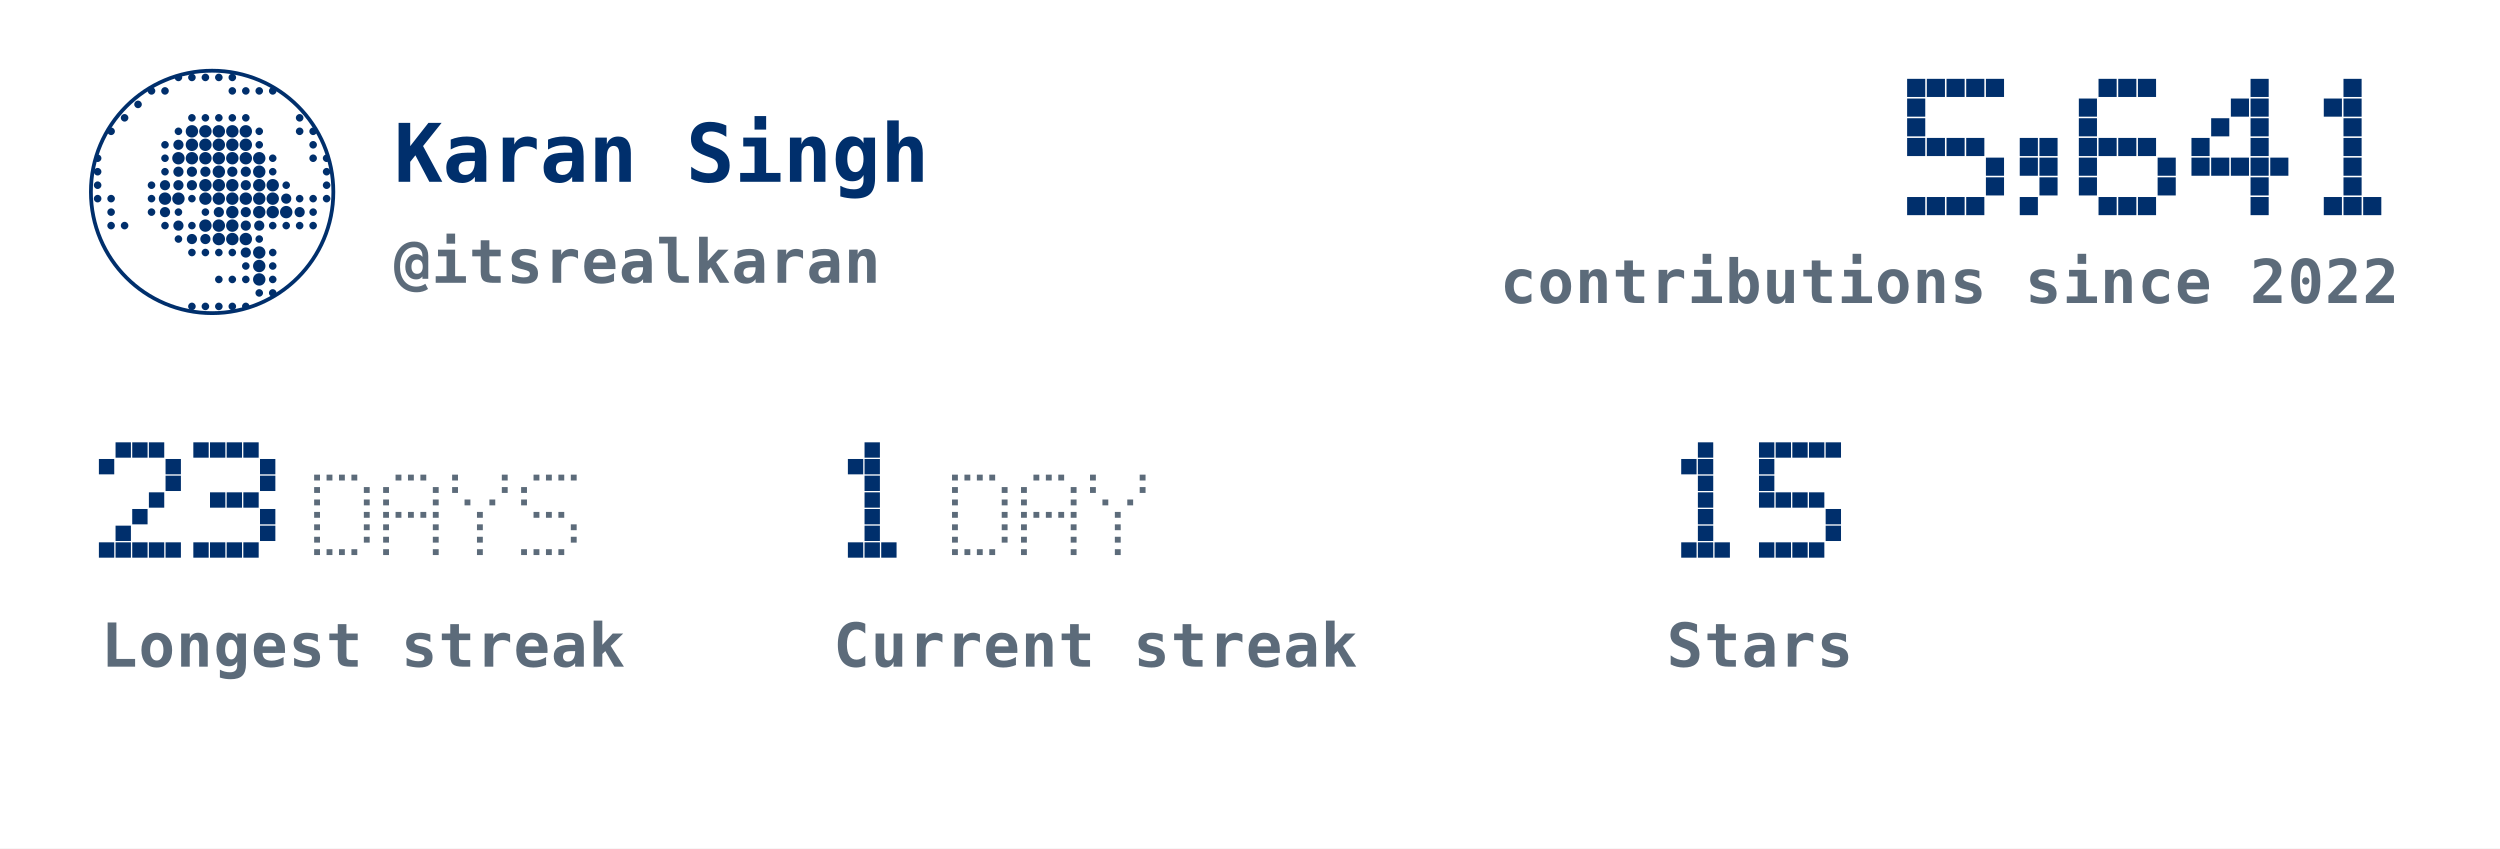
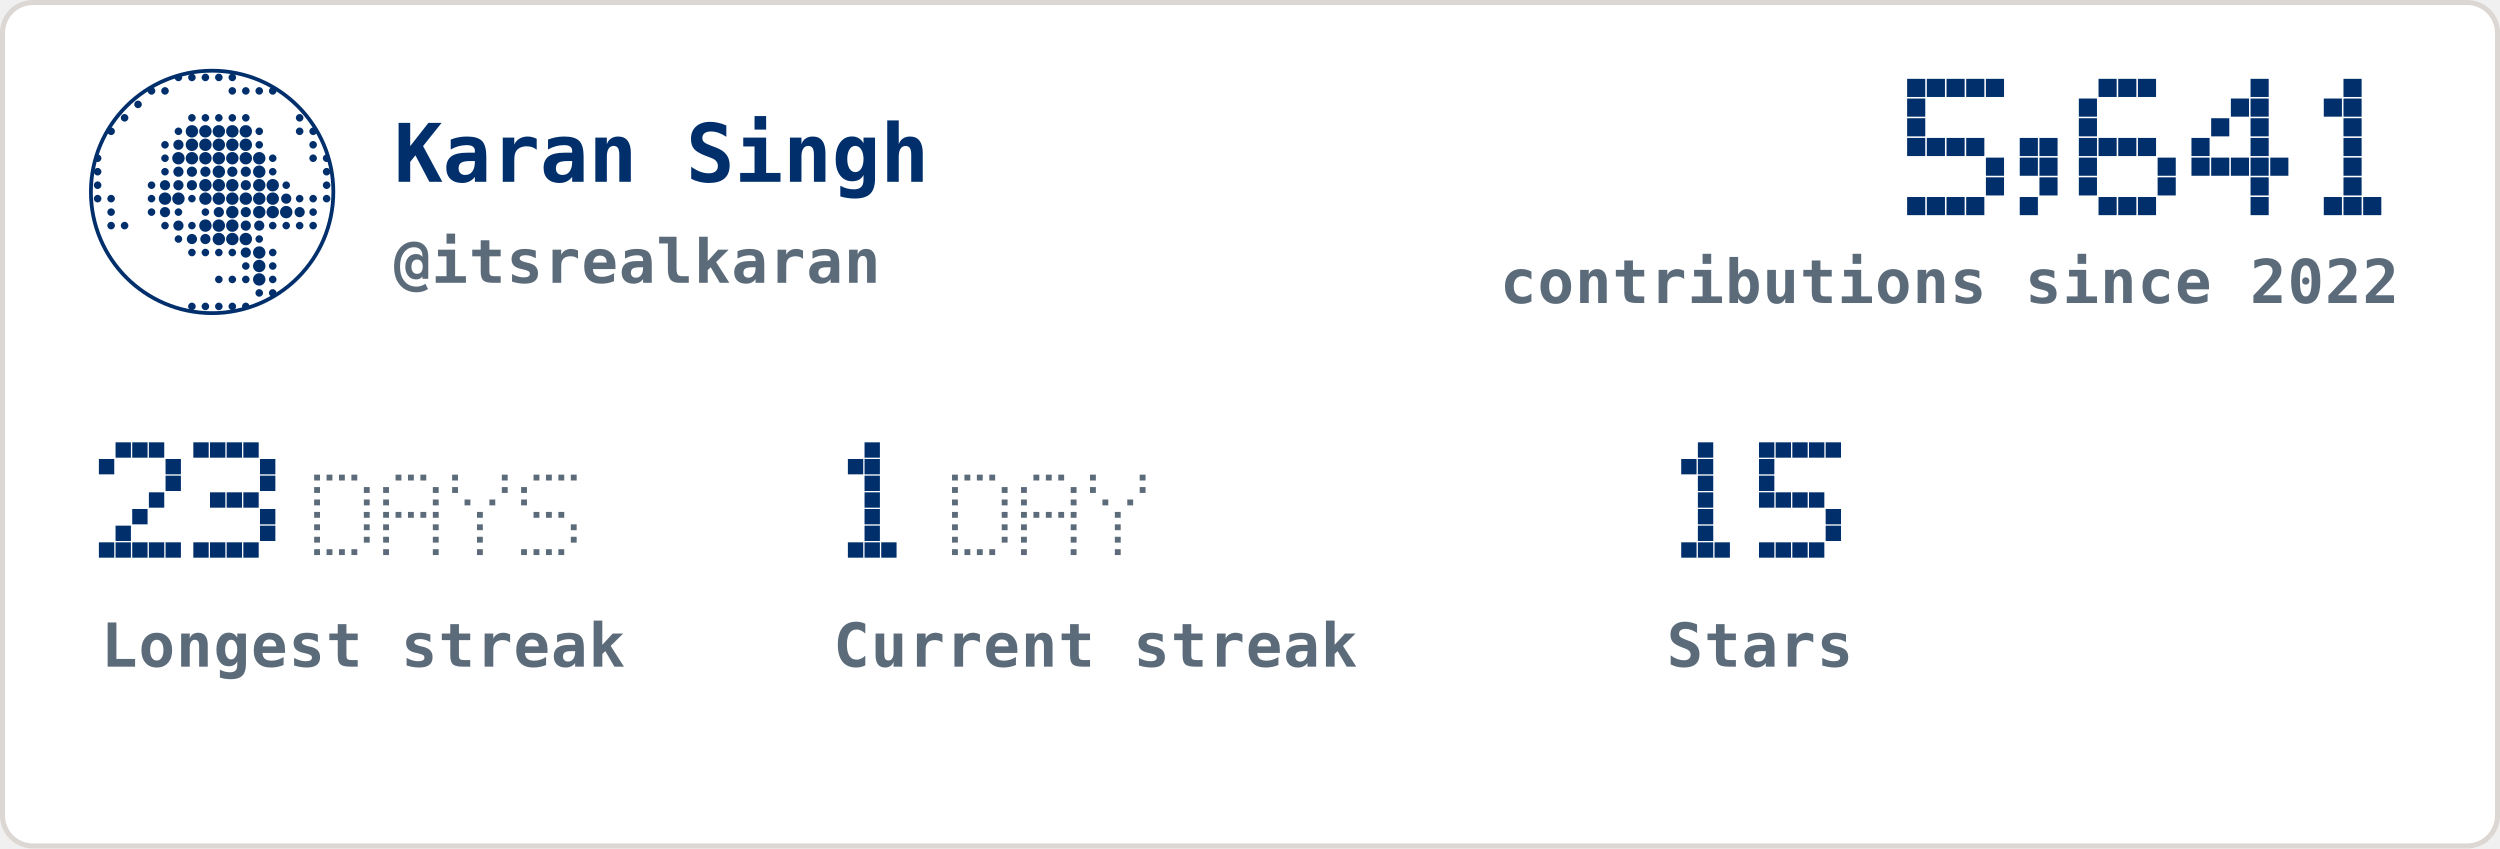
<svg xmlns="http://www.w3.org/2000/svg" width="495" height="168" viewBox="0 0 495 168" role="img">
-   <rect width="495" height="168" fill="#FFFFFF" />
+   <rect x="0.5" y="0.5" width="494" height="167" rx="6" fill="#FFFFFF" stroke="#DCD7D2" stroke-width="1" />
  <rect x="20" y="20" width="0" height="0" fill="#002F6C" />
  <clipPath id="pfp">
    <circle cx="42.00" cy="38.00" r="24.00" />
  </clipPath>
  <g clip-path="url(#pfp)">
    <circle cx="27.33" cy="15.33" r="0.75" fill="#002F6C" />
    <circle cx="32.67" cy="15.33" r="0.75" fill="#002F6C" />
    <circle cx="35.33" cy="15.33" r="0.75" fill="#002F6C" />
    <circle cx="38.00" cy="15.33" r="0.75" fill="#002F6C" />
    <circle cx="40.67" cy="15.33" r="0.75" fill="#002F6C" />
    <circle cx="43.33" cy="15.33" r="0.75" fill="#002F6C" />
    <circle cx="46.00" cy="15.33" r="0.75" fill="#002F6C" />
    <circle cx="24.67" cy="18.00" r="0.75" fill="#002F6C" />
    <circle cx="27.33" cy="18.00" r="1.01" fill="#002F6C" />
    <circle cx="30.00" cy="18.00" r="0.75" fill="#002F6C" />
    <circle cx="32.67" cy="18.00" r="0.75" fill="#002F6C" />
    <circle cx="46.00" cy="18.00" r="0.75" fill="#002F6C" />
    <circle cx="48.67" cy="18.00" r="0.75" fill="#002F6C" />
    <circle cx="51.33" cy="18.00" r="0.75" fill="#002F6C" />
    <circle cx="54.00" cy="18.00" r="0.75" fill="#002F6C" />
    <circle cx="24.67" cy="20.67" r="0.75" fill="#002F6C" />
    <circle cx="27.33" cy="20.67" r="0.75" fill="#002F6C" />
    <circle cx="22.00" cy="23.33" r="0.75" fill="#002F6C" />
    <circle cx="24.67" cy="23.33" r="0.75" fill="#002F6C" />
    <circle cx="38.00" cy="23.33" r="0.75" fill="#002F6C" />
    <circle cx="40.67" cy="23.33" r="0.75" fill="#002F6C" />
    <circle cx="43.33" cy="23.33" r="0.75" fill="#002F6C" />
    <circle cx="46.00" cy="23.33" r="0.75" fill="#002F6C" />
    <circle cx="48.67" cy="23.33" r="0.75" fill="#002F6C" />
    <circle cx="59.33" cy="23.33" r="0.75" fill="#002F6C" />
    <circle cx="22.00" cy="26.00" r="0.75" fill="#002F6C" />
    <circle cx="35.33" cy="26.00" r="0.75" fill="#002F6C" />
    <circle cx="38.00" cy="26.00" r="1.23" fill="#002F6C" />
    <circle cx="40.67" cy="26.00" r="1.23" fill="#002F6C" />
    <circle cx="43.33" cy="26.00" r="1.23" fill="#002F6C" />
    <circle cx="46.00" cy="26.00" r="1.23" fill="#002F6C" />
    <circle cx="48.67" cy="26.00" r="1.23" fill="#002F6C" />
    <circle cx="51.33" cy="26.00" r="0.75" fill="#002F6C" />
    <circle cx="59.33" cy="26.00" r="0.75" fill="#002F6C" />
    <circle cx="62.00" cy="26.00" r="0.75" fill="#002F6C" />
    <circle cx="19.33" cy="28.67" r="0.75" fill="#002F6C" />
    <circle cx="32.67" cy="28.67" r="0.75" fill="#002F6C" />
    <circle cx="35.33" cy="28.67" r="1.01" fill="#002F6C" />
    <circle cx="38.00" cy="28.67" r="1.23" fill="#002F6C" />
    <circle cx="40.67" cy="28.67" r="1.23" fill="#002F6C" />
    <circle cx="43.33" cy="28.67" r="1.23" fill="#002F6C" />
    <circle cx="46.00" cy="28.67" r="1.23" fill="#002F6C" />
    <circle cx="48.67" cy="28.67" r="1.23" fill="#002F6C" />
    <circle cx="51.33" cy="28.67" r="0.75" fill="#002F6C" />
    <circle cx="62.00" cy="28.67" r="0.75" fill="#002F6C" />
    <circle cx="19.33" cy="31.33" r="0.75" fill="#002F6C" />
    <circle cx="32.67" cy="31.33" r="0.75" fill="#002F6C" />
    <circle cx="35.33" cy="31.33" r="1.23" fill="#002F6C" />
    <circle cx="38.00" cy="31.33" r="1.23" fill="#002F6C" />
    <circle cx="40.67" cy="31.33" r="1.23" fill="#002F6C" />
    <circle cx="43.33" cy="31.33" r="1.23" fill="#002F6C" />
    <circle cx="46.00" cy="31.33" r="1.23" fill="#002F6C" />
    <circle cx="48.67" cy="31.33" r="1.23" fill="#002F6C" />
    <circle cx="51.33" cy="31.33" r="1.23" fill="#002F6C" />
    <circle cx="54.00" cy="31.33" r="0.75" fill="#002F6C" />
    <circle cx="62.00" cy="31.33" r="0.75" fill="#002F6C" />
    <circle cx="64.67" cy="31.33" r="0.75" fill="#002F6C" />
    <circle cx="19.33" cy="34.00" r="0.75" fill="#002F6C" />
    <circle cx="32.67" cy="34.00" r="0.75" fill="#002F6C" />
    <circle cx="35.33" cy="34.00" r="1.01" fill="#002F6C" />
    <circle cx="38.00" cy="34.00" r="1.01" fill="#002F6C" />
    <circle cx="40.67" cy="34.00" r="1.01" fill="#002F6C" />
    <circle cx="43.33" cy="34.00" r="1.23" fill="#002F6C" />
    <circle cx="46.00" cy="34.00" r="1.01" fill="#002F6C" />
    <circle cx="48.67" cy="34.00" r="1.01" fill="#002F6C" />
    <circle cx="51.33" cy="34.00" r="1.23" fill="#002F6C" />
    <circle cx="54.00" cy="34.00" r="0.75" fill="#002F6C" />
    <circle cx="64.67" cy="34.00" r="0.75" fill="#002F6C" />
    <circle cx="19.33" cy="36.67" r="0.75" fill="#002F6C" />
    <circle cx="30.00" cy="36.67" r="0.75" fill="#002F6C" />
    <circle cx="32.67" cy="36.67" r="1.01" fill="#002F6C" />
    <circle cx="35.33" cy="36.67" r="1.01" fill="#002F6C" />
    <circle cx="38.00" cy="36.67" r="1.01" fill="#002F6C" />
    <circle cx="40.67" cy="36.67" r="1.23" fill="#002F6C" />
    <circle cx="43.33" cy="36.67" r="1.23" fill="#002F6C" />
    <circle cx="46.00" cy="36.67" r="1.23" fill="#002F6C" />
    <circle cx="48.67" cy="36.67" r="1.01" fill="#002F6C" />
    <circle cx="51.33" cy="36.67" r="1.23" fill="#002F6C" />
    <circle cx="54.00" cy="36.67" r="1.23" fill="#002F6C" />
    <circle cx="56.67" cy="36.67" r="0.75" fill="#002F6C" />
    <circle cx="64.67" cy="36.67" r="0.75" fill="#002F6C" />
    <circle cx="19.33" cy="39.33" r="0.75" fill="#002F6C" />
    <circle cx="22.00" cy="39.33" r="0.75" fill="#002F6C" />
    <circle cx="30.00" cy="39.33" r="0.75" fill="#002F6C" />
    <circle cx="32.67" cy="39.33" r="1.23" fill="#002F6C" />
    <circle cx="35.33" cy="39.33" r="1.23" fill="#002F6C" />
    <circle cx="38.00" cy="39.33" r="0.75" fill="#002F6C" />
    <circle cx="40.67" cy="39.33" r="1.23" fill="#002F6C" />
    <circle cx="43.33" cy="39.33" r="1.23" fill="#002F6C" />
    <circle cx="46.00" cy="39.33" r="1.23" fill="#002F6C" />
    <circle cx="48.67" cy="39.33" r="1.23" fill="#002F6C" />
    <circle cx="51.33" cy="39.33" r="1.23" fill="#002F6C" />
    <circle cx="54.00" cy="39.33" r="1.23" fill="#002F6C" />
    <circle cx="56.67" cy="39.33" r="1.01" fill="#002F6C" />
    <circle cx="59.33" cy="39.33" r="0.75" fill="#002F6C" />
    <circle cx="62.00" cy="39.33" r="0.75" fill="#002F6C" />
    <circle cx="64.67" cy="39.33" r="0.75" fill="#002F6C" />
    <circle cx="22.00" cy="42.00" r="0.75" fill="#002F6C" />
    <circle cx="30.00" cy="42.00" r="0.75" fill="#002F6C" />
    <circle cx="32.67" cy="42.00" r="1.01" fill="#002F6C" />
    <circle cx="35.33" cy="42.00" r="0.75" fill="#002F6C" />
    <circle cx="40.67" cy="42.00" r="0.75" fill="#002F6C" />
    <circle cx="43.33" cy="42.00" r="1.01" fill="#002F6C" />
    <circle cx="46.00" cy="42.00" r="1.23" fill="#002F6C" />
    <circle cx="48.67" cy="42.00" r="1.01" fill="#002F6C" />
    <circle cx="51.33" cy="42.00" r="1.23" fill="#002F6C" />
    <circle cx="54.00" cy="42.00" r="1.23" fill="#002F6C" />
    <circle cx="56.67" cy="42.00" r="1.23" fill="#002F6C" />
    <circle cx="59.33" cy="42.00" r="1.01" fill="#002F6C" />
    <circle cx="62.00" cy="42.00" r="0.75" fill="#002F6C" />
    <circle cx="22.00" cy="44.67" r="0.75" fill="#002F6C" />
    <circle cx="24.67" cy="44.67" r="0.75" fill="#002F6C" />
    <circle cx="32.67" cy="44.67" r="0.75" fill="#002F6C" />
    <circle cx="35.33" cy="44.67" r="1.01" fill="#002F6C" />
    <circle cx="38.00" cy="44.67" r="0.75" fill="#002F6C" />
    <circle cx="40.67" cy="44.67" r="1.23" fill="#002F6C" />
    <circle cx="43.33" cy="44.67" r="1.23" fill="#002F6C" />
    <circle cx="46.00" cy="44.67" r="1.23" fill="#002F6C" />
    <circle cx="48.67" cy="44.67" r="1.01" fill="#002F6C" />
    <circle cx="51.33" cy="44.67" r="1.01" fill="#002F6C" />
    <circle cx="54.00" cy="44.67" r="0.75" fill="#002F6C" />
    <circle cx="56.67" cy="44.67" r="0.75" fill="#002F6C" />
    <circle cx="59.33" cy="44.67" r="0.75" fill="#002F6C" />
    <circle cx="62.00" cy="44.67" r="0.75" fill="#002F6C" />
    <circle cx="35.33" cy="47.33" r="0.75" fill="#002F6C" />
    <circle cx="38.00" cy="47.33" r="1.01" fill="#002F6C" />
    <circle cx="40.67" cy="47.33" r="1.01" fill="#002F6C" />
    <circle cx="43.33" cy="47.33" r="1.23" fill="#002F6C" />
    <circle cx="46.00" cy="47.33" r="1.23" fill="#002F6C" />
    <circle cx="48.67" cy="47.33" r="1.23" fill="#002F6C" />
    <circle cx="51.33" cy="47.33" r="0.75" fill="#002F6C" />
    <circle cx="38.00" cy="50.00" r="0.75" fill="#002F6C" />
    <circle cx="40.67" cy="50.00" r="0.75" fill="#002F6C" />
    <circle cx="43.33" cy="50.00" r="0.75" fill="#002F6C" />
    <circle cx="46.00" cy="50.00" r="0.75" fill="#002F6C" />
    <circle cx="48.67" cy="50.00" r="1.01" fill="#002F6C" />
    <circle cx="51.33" cy="50.00" r="1.23" fill="#002F6C" />
    <circle cx="54.00" cy="50.00" r="0.75" fill="#002F6C" />
    <circle cx="48.67" cy="52.67" r="0.75" fill="#002F6C" />
    <circle cx="51.33" cy="52.67" r="1.23" fill="#002F6C" />
    <circle cx="54.00" cy="52.67" r="0.75" fill="#002F6C" />
    <circle cx="43.33" cy="55.33" r="0.75" fill="#002F6C" />
    <circle cx="46.00" cy="55.33" r="0.75" fill="#002F6C" />
    <circle cx="48.67" cy="55.33" r="0.75" fill="#002F6C" />
    <circle cx="51.33" cy="55.33" r="1.23" fill="#002F6C" />
    <circle cx="54.00" cy="55.33" r="0.75" fill="#002F6C" />
    <circle cx="51.33" cy="58.00" r="0.75" fill="#002F6C" />
    <circle cx="54.00" cy="58.00" r="0.75" fill="#002F6C" />
    <circle cx="38.00" cy="60.67" r="0.75" fill="#002F6C" />
    <circle cx="40.67" cy="60.67" r="0.75" fill="#002F6C" />
    <circle cx="43.33" cy="60.67" r="0.75" fill="#002F6C" />
    <circle cx="46.00" cy="60.67" r="0.75" fill="#002F6C" />
    <circle cx="48.67" cy="60.67" r="0.75" fill="#002F6C" />
    <circle cx="51.33" cy="60.67" r="0.75" fill="#002F6C" />
  </g>
  <circle cx="42.00" cy="38.00" r="24.00" fill="none" stroke="#002F6C" stroke-width="0.75" />
  <text x="78" y="36" fill="#002F6C" text-anchor="start" font-family="ui-monospace, Geist Mono, monospace" font-weight="700" font-size="16" letter-spacing="0" dominant-baseline="auto">Karan Singh</text>
  <text x="78" y="56" fill="#5C6B7A" text-anchor="start" font-family="ui-monospace, Geist Mono, monospace" font-weight="700" font-size="12" letter-spacing="0.2" dominant-baseline="auto">@itsrealkaran</text>
  <rect x="377.61" y="15.61" width="3.59" height="3.59" fill="#002F6C" />
  <rect x="381.51" y="15.61" width="3.59" height="3.59" fill="#002F6C" />
  <rect x="385.41" y="15.61" width="3.59" height="3.59" fill="#002F6C" />
  <rect x="389.31" y="15.61" width="3.59" height="3.59" fill="#002F6C" />
  <rect x="393.21" y="15.61" width="3.59" height="3.59" fill="#002F6C" />
  <rect x="377.61" y="19.51" width="3.59" height="3.59" fill="#002F6C" />
  <rect x="377.61" y="23.41" width="3.59" height="3.59" fill="#002F6C" />
  <rect x="377.61" y="27.31" width="3.59" height="3.59" fill="#002F6C" />
  <rect x="381.51" y="27.31" width="3.59" height="3.59" fill="#002F6C" />
  <rect x="385.41" y="27.31" width="3.59" height="3.59" fill="#002F6C" />
  <rect x="389.31" y="27.31" width="3.59" height="3.59" fill="#002F6C" />
  <rect x="393.21" y="31.21" width="3.59" height="3.59" fill="#002F6C" />
  <rect x="393.21" y="35.11" width="3.59" height="3.59" fill="#002F6C" />
  <rect x="377.61" y="39.01" width="3.59" height="3.59" fill="#002F6C" />
  <rect x="381.51" y="39.01" width="3.59" height="3.59" fill="#002F6C" />
  <rect x="385.41" y="39.01" width="3.59" height="3.59" fill="#002F6C" />
  <rect x="389.31" y="39.01" width="3.59" height="3.59" fill="#002F6C" />
  <rect x="399.91" y="27.31" width="3.59" height="3.59" fill="#002F6C" />
  <rect x="403.81" y="27.31" width="3.59" height="3.59" fill="#002F6C" />
  <rect x="399.91" y="31.21" width="3.59" height="3.59" fill="#002F6C" />
  <rect x="403.81" y="31.21" width="3.59" height="3.59" fill="#002F6C" />
  <rect x="403.81" y="35.11" width="3.59" height="3.59" fill="#002F6C" />
  <rect x="399.91" y="39.01" width="3.59" height="3.59" fill="#002F6C" />
  <rect x="415.51" y="15.61" width="3.59" height="3.59" fill="#002F6C" />
  <rect x="419.41" y="15.61" width="3.59" height="3.59" fill="#002F6C" />
  <rect x="423.31" y="15.61" width="3.59" height="3.59" fill="#002F6C" />
  <rect x="411.61" y="19.51" width="3.59" height="3.59" fill="#002F6C" />
  <rect x="411.61" y="23.41" width="3.59" height="3.59" fill="#002F6C" />
  <rect x="411.61" y="27.31" width="3.59" height="3.59" fill="#002F6C" />
  <rect x="415.51" y="27.31" width="3.59" height="3.59" fill="#002F6C" />
  <rect x="419.41" y="27.31" width="3.59" height="3.59" fill="#002F6C" />
  <rect x="423.31" y="27.31" width="3.59" height="3.59" fill="#002F6C" />
  <rect x="411.61" y="31.21" width="3.59" height="3.59" fill="#002F6C" />
  <rect x="427.21" y="31.21" width="3.59" height="3.59" fill="#002F6C" />
  <rect x="411.61" y="35.11" width="3.59" height="3.59" fill="#002F6C" />
  <rect x="427.21" y="35.11" width="3.59" height="3.59" fill="#002F6C" />
  <rect x="415.51" y="39.01" width="3.59" height="3.59" fill="#002F6C" />
  <rect x="419.41" y="39.01" width="3.59" height="3.59" fill="#002F6C" />
  <rect x="423.31" y="39.01" width="3.59" height="3.59" fill="#002F6C" />
  <rect x="445.61" y="15.61" width="3.59" height="3.59" fill="#002F6C" />
  <rect x="441.71" y="19.51" width="3.59" height="3.59" fill="#002F6C" />
  <rect x="445.61" y="19.51" width="3.59" height="3.59" fill="#002F6C" />
  <rect x="437.81" y="23.41" width="3.59" height="3.59" fill="#002F6C" />
  <rect x="445.61" y="23.41" width="3.59" height="3.59" fill="#002F6C" />
  <rect x="433.91" y="27.31" width="3.59" height="3.59" fill="#002F6C" />
  <rect x="445.61" y="27.31" width="3.59" height="3.59" fill="#002F6C" />
  <rect x="433.91" y="31.21" width="3.59" height="3.59" fill="#002F6C" />
  <rect x="437.81" y="31.21" width="3.59" height="3.59" fill="#002F6C" />
  <rect x="441.71" y="31.21" width="3.59" height="3.59" fill="#002F6C" />
  <rect x="445.61" y="31.21" width="3.59" height="3.59" fill="#002F6C" />
  <rect x="449.51" y="31.21" width="3.59" height="3.59" fill="#002F6C" />
  <rect x="445.61" y="35.11" width="3.59" height="3.59" fill="#002F6C" />
  <rect x="445.61" y="39.01" width="3.59" height="3.59" fill="#002F6C" />
  <rect x="464.01" y="15.61" width="3.59" height="3.59" fill="#002F6C" />
  <rect x="460.11" y="19.51" width="3.59" height="3.59" fill="#002F6C" />
  <rect x="464.01" y="19.51" width="3.59" height="3.59" fill="#002F6C" />
  <rect x="464.01" y="23.41" width="3.59" height="3.59" fill="#002F6C" />
  <rect x="464.01" y="27.31" width="3.59" height="3.59" fill="#002F6C" />
  <rect x="464.01" y="31.21" width="3.59" height="3.59" fill="#002F6C" />
  <rect x="464.01" y="35.11" width="3.59" height="3.59" fill="#002F6C" />
  <rect x="460.11" y="39.01" width="3.59" height="3.59" fill="#002F6C" />
  <rect x="464.01" y="39.01" width="3.59" height="3.59" fill="#002F6C" />
  <rect x="467.91" y="39.01" width="3.59" height="3.59" fill="#002F6C" />
  <text x="475" y="60" fill="#5C6B7A" text-anchor="end" font-family="ui-monospace, Geist Mono, monospace" font-weight="700" font-size="12" letter-spacing="0.2" dominant-baseline="auto">contributions since 2022</text>
  <rect x="22.88" y="87.58" width="3.04" height="3.04" fill="#002F6C" />
  <rect x="26.18" y="87.58" width="3.04" height="3.04" fill="#002F6C" />
  <rect x="29.48" y="87.58" width="3.04" height="3.04" fill="#002F6C" />
  <rect x="19.58" y="90.88" width="3.04" height="3.04" fill="#002F6C" />
  <rect x="32.78" y="90.88" width="3.04" height="3.04" fill="#002F6C" />
  <rect x="32.78" y="94.18" width="3.04" height="3.04" fill="#002F6C" />
  <rect x="29.48" y="97.48" width="3.04" height="3.04" fill="#002F6C" />
  <rect x="26.18" y="100.78" width="3.04" height="3.04" fill="#002F6C" />
  <rect x="22.88" y="104.08" width="3.04" height="3.04" fill="#002F6C" />
  <rect x="19.58" y="107.38" width="3.04" height="3.04" fill="#002F6C" />
  <rect x="22.88" y="107.38" width="3.04" height="3.04" fill="#002F6C" />
  <rect x="26.18" y="107.38" width="3.04" height="3.04" fill="#002F6C" />
  <rect x="29.48" y="107.38" width="3.04" height="3.04" fill="#002F6C" />
  <rect x="32.78" y="107.38" width="3.04" height="3.04" fill="#002F6C" />
  <rect x="38.28" y="87.58" width="3.04" height="3.04" fill="#002F6C" />
  <rect x="41.58" y="87.58" width="3.04" height="3.04" fill="#002F6C" />
  <rect x="44.88" y="87.58" width="3.04" height="3.04" fill="#002F6C" />
  <rect x="48.18" y="87.58" width="3.04" height="3.04" fill="#002F6C" />
  <rect x="51.48" y="90.88" width="3.04" height="3.04" fill="#002F6C" />
  <rect x="51.48" y="94.18" width="3.04" height="3.04" fill="#002F6C" />
  <rect x="41.58" y="97.48" width="3.04" height="3.04" fill="#002F6C" />
  <rect x="44.88" y="97.48" width="3.04" height="3.04" fill="#002F6C" />
  <rect x="48.18" y="97.48" width="3.04" height="3.04" fill="#002F6C" />
  <rect x="51.48" y="100.78" width="3.04" height="3.04" fill="#002F6C" />
  <rect x="51.48" y="104.08" width="3.04" height="3.04" fill="#002F6C" />
  <rect x="38.28" y="107.38" width="3.04" height="3.04" fill="#002F6C" />
  <rect x="41.58" y="107.38" width="3.04" height="3.04" fill="#002F6C" />
  <rect x="44.88" y="107.38" width="3.04" height="3.04" fill="#002F6C" />
  <rect x="48.18" y="107.38" width="3.04" height="3.04" fill="#002F6C" />
  <rect x="62.20" y="93.98" width="1.16" height="1.16" fill="#5C6B7A" />
  <rect x="64.66" y="93.98" width="1.16" height="1.16" fill="#5C6B7A" />
  <rect x="67.12" y="93.98" width="1.16" height="1.16" fill="#5C6B7A" />
  <rect x="69.58" y="93.98" width="1.16" height="1.16" fill="#5C6B7A" />
  <rect x="62.20" y="96.44" width="1.16" height="1.16" fill="#5C6B7A" />
  <rect x="72.04" y="96.44" width="1.16" height="1.16" fill="#5C6B7A" />
  <rect x="62.20" y="98.90" width="1.16" height="1.16" fill="#5C6B7A" />
  <rect x="72.04" y="98.90" width="1.16" height="1.16" fill="#5C6B7A" />
  <rect x="62.20" y="101.36" width="1.16" height="1.16" fill="#5C6B7A" />
  <rect x="72.04" y="101.36" width="1.16" height="1.16" fill="#5C6B7A" />
  <rect x="62.20" y="103.82" width="1.16" height="1.16" fill="#5C6B7A" />
  <rect x="72.04" y="103.82" width="1.16" height="1.16" fill="#5C6B7A" />
  <rect x="62.20" y="106.28" width="1.16" height="1.16" fill="#5C6B7A" />
  <rect x="72.04" y="106.28" width="1.16" height="1.16" fill="#5C6B7A" />
  <rect x="62.20" y="108.74" width="1.16" height="1.16" fill="#5C6B7A" />
  <rect x="64.66" y="108.74" width="1.16" height="1.16" fill="#5C6B7A" />
  <rect x="67.12" y="108.74" width="1.16" height="1.16" fill="#5C6B7A" />
  <rect x="69.58" y="108.74" width="1.16" height="1.16" fill="#5C6B7A" />
  <rect x="78.32" y="93.98" width="1.16" height="1.16" fill="#5C6B7A" />
  <rect x="80.78" y="93.98" width="1.16" height="1.16" fill="#5C6B7A" />
  <rect x="83.24" y="93.98" width="1.16" height="1.16" fill="#5C6B7A" />
  <rect x="75.86" y="96.44" width="1.16" height="1.16" fill="#5C6B7A" />
  <rect x="85.70" y="96.44" width="1.16" height="1.16" fill="#5C6B7A" />
  <rect x="75.86" y="98.90" width="1.16" height="1.16" fill="#5C6B7A" />
  <rect x="85.70" y="98.90" width="1.16" height="1.16" fill="#5C6B7A" />
  <rect x="75.86" y="101.36" width="1.16" height="1.16" fill="#5C6B7A" />
  <rect x="78.32" y="101.36" width="1.16" height="1.16" fill="#5C6B7A" />
  <rect x="80.78" y="101.36" width="1.16" height="1.16" fill="#5C6B7A" />
  <rect x="83.24" y="101.36" width="1.16" height="1.16" fill="#5C6B7A" />
  <rect x="85.70" y="101.36" width="1.16" height="1.16" fill="#5C6B7A" />
  <rect x="75.86" y="103.82" width="1.16" height="1.16" fill="#5C6B7A" />
  <rect x="85.70" y="103.82" width="1.16" height="1.16" fill="#5C6B7A" />
  <rect x="75.86" y="106.28" width="1.16" height="1.16" fill="#5C6B7A" />
  <rect x="85.70" y="106.28" width="1.16" height="1.16" fill="#5C6B7A" />
  <rect x="75.86" y="108.74" width="1.16" height="1.16" fill="#5C6B7A" />
  <rect x="85.70" y="108.74" width="1.16" height="1.16" fill="#5C6B7A" />
  <rect x="89.52" y="93.98" width="1.16" height="1.16" fill="#5C6B7A" />
  <rect x="99.36" y="93.98" width="1.16" height="1.16" fill="#5C6B7A" />
  <rect x="89.52" y="96.44" width="1.16" height="1.16" fill="#5C6B7A" />
  <rect x="99.36" y="96.44" width="1.16" height="1.16" fill="#5C6B7A" />
  <rect x="91.98" y="98.90" width="1.16" height="1.16" fill="#5C6B7A" />
  <rect x="96.90" y="98.90" width="1.16" height="1.16" fill="#5C6B7A" />
  <rect x="94.44" y="101.36" width="1.16" height="1.16" fill="#5C6B7A" />
  <rect x="94.44" y="103.82" width="1.16" height="1.16" fill="#5C6B7A" />
  <rect x="94.44" y="106.28" width="1.16" height="1.16" fill="#5C6B7A" />
  <rect x="94.44" y="108.74" width="1.16" height="1.16" fill="#5C6B7A" />
  <rect x="105.64" y="93.98" width="1.16" height="1.16" fill="#5C6B7A" />
  <rect x="108.10" y="93.98" width="1.16" height="1.16" fill="#5C6B7A" />
  <rect x="110.56" y="93.98" width="1.16" height="1.16" fill="#5C6B7A" />
  <rect x="113.02" y="93.98" width="1.16" height="1.16" fill="#5C6B7A" />
  <rect x="103.18" y="96.44" width="1.16" height="1.16" fill="#5C6B7A" />
  <rect x="103.18" y="98.90" width="1.16" height="1.16" fill="#5C6B7A" />
  <rect x="105.64" y="101.36" width="1.16" height="1.16" fill="#5C6B7A" />
  <rect x="108.10" y="101.36" width="1.16" height="1.16" fill="#5C6B7A" />
  <rect x="110.56" y="101.36" width="1.16" height="1.16" fill="#5C6B7A" />
  <rect x="113.02" y="103.82" width="1.16" height="1.16" fill="#5C6B7A" />
  <rect x="113.02" y="106.28" width="1.16" height="1.16" fill="#5C6B7A" />
  <rect x="103.18" y="108.74" width="1.16" height="1.16" fill="#5C6B7A" />
  <rect x="105.64" y="108.74" width="1.16" height="1.16" fill="#5C6B7A" />
  <rect x="108.10" y="108.74" width="1.16" height="1.16" fill="#5C6B7A" />
  <rect x="110.56" y="108.74" width="1.16" height="1.16" fill="#5C6B7A" />
  <text x="20" y="132" fill="#5C6B7A" text-anchor="start" font-family="ui-monospace, Geist Mono, monospace" font-weight="700" font-size="12" letter-spacing="0.2" dominant-baseline="auto">Longest streak</text>
  <rect x="171.18" y="87.58" width="3.04" height="3.04" fill="#002F6C" />
  <rect x="167.88" y="90.88" width="3.04" height="3.04" fill="#002F6C" />
  <rect x="171.18" y="90.88" width="3.04" height="3.04" fill="#002F6C" />
  <rect x="171.18" y="94.18" width="3.04" height="3.04" fill="#002F6C" />
  <rect x="171.18" y="97.48" width="3.04" height="3.04" fill="#002F6C" />
  <rect x="171.18" y="100.78" width="3.04" height="3.04" fill="#002F6C" />
  <rect x="171.18" y="104.08" width="3.04" height="3.04" fill="#002F6C" />
  <rect x="167.88" y="107.38" width="3.04" height="3.04" fill="#002F6C" />
  <rect x="171.18" y="107.38" width="3.04" height="3.04" fill="#002F6C" />
  <rect x="174.48" y="107.38" width="3.04" height="3.04" fill="#002F6C" />
  <rect x="188.50" y="93.98" width="1.16" height="1.16" fill="#5C6B7A" />
  <rect x="190.96" y="93.98" width="1.16" height="1.16" fill="#5C6B7A" />
  <rect x="193.42" y="93.98" width="1.16" height="1.16" fill="#5C6B7A" />
  <rect x="195.88" y="93.98" width="1.16" height="1.16" fill="#5C6B7A" />
  <rect x="188.50" y="96.44" width="1.16" height="1.16" fill="#5C6B7A" />
  <rect x="198.34" y="96.44" width="1.16" height="1.16" fill="#5C6B7A" />
  <rect x="188.50" y="98.90" width="1.16" height="1.16" fill="#5C6B7A" />
  <rect x="198.34" y="98.90" width="1.16" height="1.16" fill="#5C6B7A" />
  <rect x="188.50" y="101.36" width="1.16" height="1.16" fill="#5C6B7A" />
  <rect x="198.34" y="101.36" width="1.16" height="1.16" fill="#5C6B7A" />
  <rect x="188.50" y="103.82" width="1.16" height="1.16" fill="#5C6B7A" />
  <rect x="198.34" y="103.82" width="1.16" height="1.16" fill="#5C6B7A" />
  <rect x="188.50" y="106.28" width="1.16" height="1.16" fill="#5C6B7A" />
  <rect x="198.34" y="106.28" width="1.16" height="1.16" fill="#5C6B7A" />
  <rect x="188.50" y="108.74" width="1.16" height="1.16" fill="#5C6B7A" />
  <rect x="190.96" y="108.74" width="1.16" height="1.16" fill="#5C6B7A" />
  <rect x="193.42" y="108.74" width="1.16" height="1.16" fill="#5C6B7A" />
  <rect x="195.88" y="108.74" width="1.16" height="1.16" fill="#5C6B7A" />
  <rect x="204.62" y="93.98" width="1.16" height="1.16" fill="#5C6B7A" />
  <rect x="207.08" y="93.98" width="1.16" height="1.16" fill="#5C6B7A" />
  <rect x="209.54" y="93.98" width="1.16" height="1.16" fill="#5C6B7A" />
  <rect x="202.16" y="96.44" width="1.16" height="1.16" fill="#5C6B7A" />
  <rect x="212.00" y="96.44" width="1.16" height="1.16" fill="#5C6B7A" />
  <rect x="202.16" y="98.90" width="1.16" height="1.16" fill="#5C6B7A" />
  <rect x="212.00" y="98.90" width="1.16" height="1.16" fill="#5C6B7A" />
  <rect x="202.16" y="101.36" width="1.16" height="1.16" fill="#5C6B7A" />
  <rect x="204.62" y="101.36" width="1.16" height="1.16" fill="#5C6B7A" />
  <rect x="207.08" y="101.36" width="1.16" height="1.16" fill="#5C6B7A" />
  <rect x="209.54" y="101.36" width="1.16" height="1.16" fill="#5C6B7A" />
  <rect x="212.00" y="101.36" width="1.16" height="1.16" fill="#5C6B7A" />
  <rect x="202.16" y="103.82" width="1.16" height="1.16" fill="#5C6B7A" />
  <rect x="212.00" y="103.82" width="1.16" height="1.16" fill="#5C6B7A" />
  <rect x="202.16" y="106.28" width="1.16" height="1.16" fill="#5C6B7A" />
  <rect x="212.00" y="106.28" width="1.16" height="1.16" fill="#5C6B7A" />
  <rect x="202.16" y="108.74" width="1.16" height="1.16" fill="#5C6B7A" />
  <rect x="212.00" y="108.74" width="1.16" height="1.16" fill="#5C6B7A" />
  <rect x="215.82" y="93.98" width="1.16" height="1.16" fill="#5C6B7A" />
  <rect x="225.66" y="93.98" width="1.16" height="1.16" fill="#5C6B7A" />
  <rect x="215.82" y="96.44" width="1.16" height="1.16" fill="#5C6B7A" />
  <rect x="225.66" y="96.44" width="1.16" height="1.16" fill="#5C6B7A" />
  <rect x="218.28" y="98.90" width="1.16" height="1.16" fill="#5C6B7A" />
  <rect x="223.20" y="98.90" width="1.16" height="1.16" fill="#5C6B7A" />
  <rect x="220.74" y="101.36" width="1.16" height="1.16" fill="#5C6B7A" />
  <rect x="220.74" y="103.82" width="1.16" height="1.16" fill="#5C6B7A" />
  <rect x="220.74" y="106.28" width="1.16" height="1.16" fill="#5C6B7A" />
  <rect x="220.74" y="108.74" width="1.16" height="1.16" fill="#5C6B7A" />
  <text x="165.0" y="132" fill="#5C6B7A" text-anchor="start" font-family="ui-monospace, Geist Mono, monospace" font-weight="700" font-size="12" letter-spacing="0.2" dominant-baseline="auto">Current streak</text>
  <rect x="336.18" y="87.58" width="3.04" height="3.04" fill="#002F6C" />
  <rect x="332.88" y="90.88" width="3.04" height="3.04" fill="#002F6C" />
  <rect x="336.18" y="90.88" width="3.04" height="3.04" fill="#002F6C" />
  <rect x="336.18" y="94.18" width="3.04" height="3.04" fill="#002F6C" />
  <rect x="336.18" y="97.48" width="3.04" height="3.04" fill="#002F6C" />
  <rect x="336.18" y="100.78" width="3.04" height="3.04" fill="#002F6C" />
  <rect x="336.18" y="104.08" width="3.04" height="3.04" fill="#002F6C" />
  <rect x="332.88" y="107.38" width="3.04" height="3.04" fill="#002F6C" />
  <rect x="336.18" y="107.38" width="3.04" height="3.04" fill="#002F6C" />
  <rect x="339.48" y="107.38" width="3.04" height="3.04" fill="#002F6C" />
  <rect x="348.28" y="87.58" width="3.04" height="3.04" fill="#002F6C" />
  <rect x="351.58" y="87.58" width="3.04" height="3.04" fill="#002F6C" />
  <rect x="354.88" y="87.58" width="3.04" height="3.04" fill="#002F6C" />
  <rect x="358.18" y="87.58" width="3.04" height="3.04" fill="#002F6C" />
  <rect x="361.48" y="87.58" width="3.04" height="3.04" fill="#002F6C" />
  <rect x="348.28" y="90.88" width="3.04" height="3.04" fill="#002F6C" />
  <rect x="348.28" y="94.18" width="3.04" height="3.04" fill="#002F6C" />
  <rect x="348.28" y="97.48" width="3.04" height="3.04" fill="#002F6C" />
  <rect x="351.58" y="97.48" width="3.04" height="3.04" fill="#002F6C" />
  <rect x="354.88" y="97.48" width="3.04" height="3.04" fill="#002F6C" />
  <rect x="358.18" y="97.48" width="3.04" height="3.04" fill="#002F6C" />
  <rect x="361.48" y="100.78" width="3.04" height="3.04" fill="#002F6C" />
  <rect x="361.48" y="104.08" width="3.04" height="3.04" fill="#002F6C" />
  <rect x="348.28" y="107.38" width="3.04" height="3.04" fill="#002F6C" />
  <rect x="351.58" y="107.38" width="3.04" height="3.04" fill="#002F6C" />
  <rect x="354.88" y="107.38" width="3.04" height="3.04" fill="#002F6C" />
  <rect x="358.18" y="107.38" width="3.04" height="3.04" fill="#002F6C" />
  <text x="330.0" y="132" fill="#5C6B7A" text-anchor="start" font-family="ui-monospace, Geist Mono, monospace" font-weight="700" font-size="12" letter-spacing="0.2" dominant-baseline="auto">Stars</text>
</svg>
